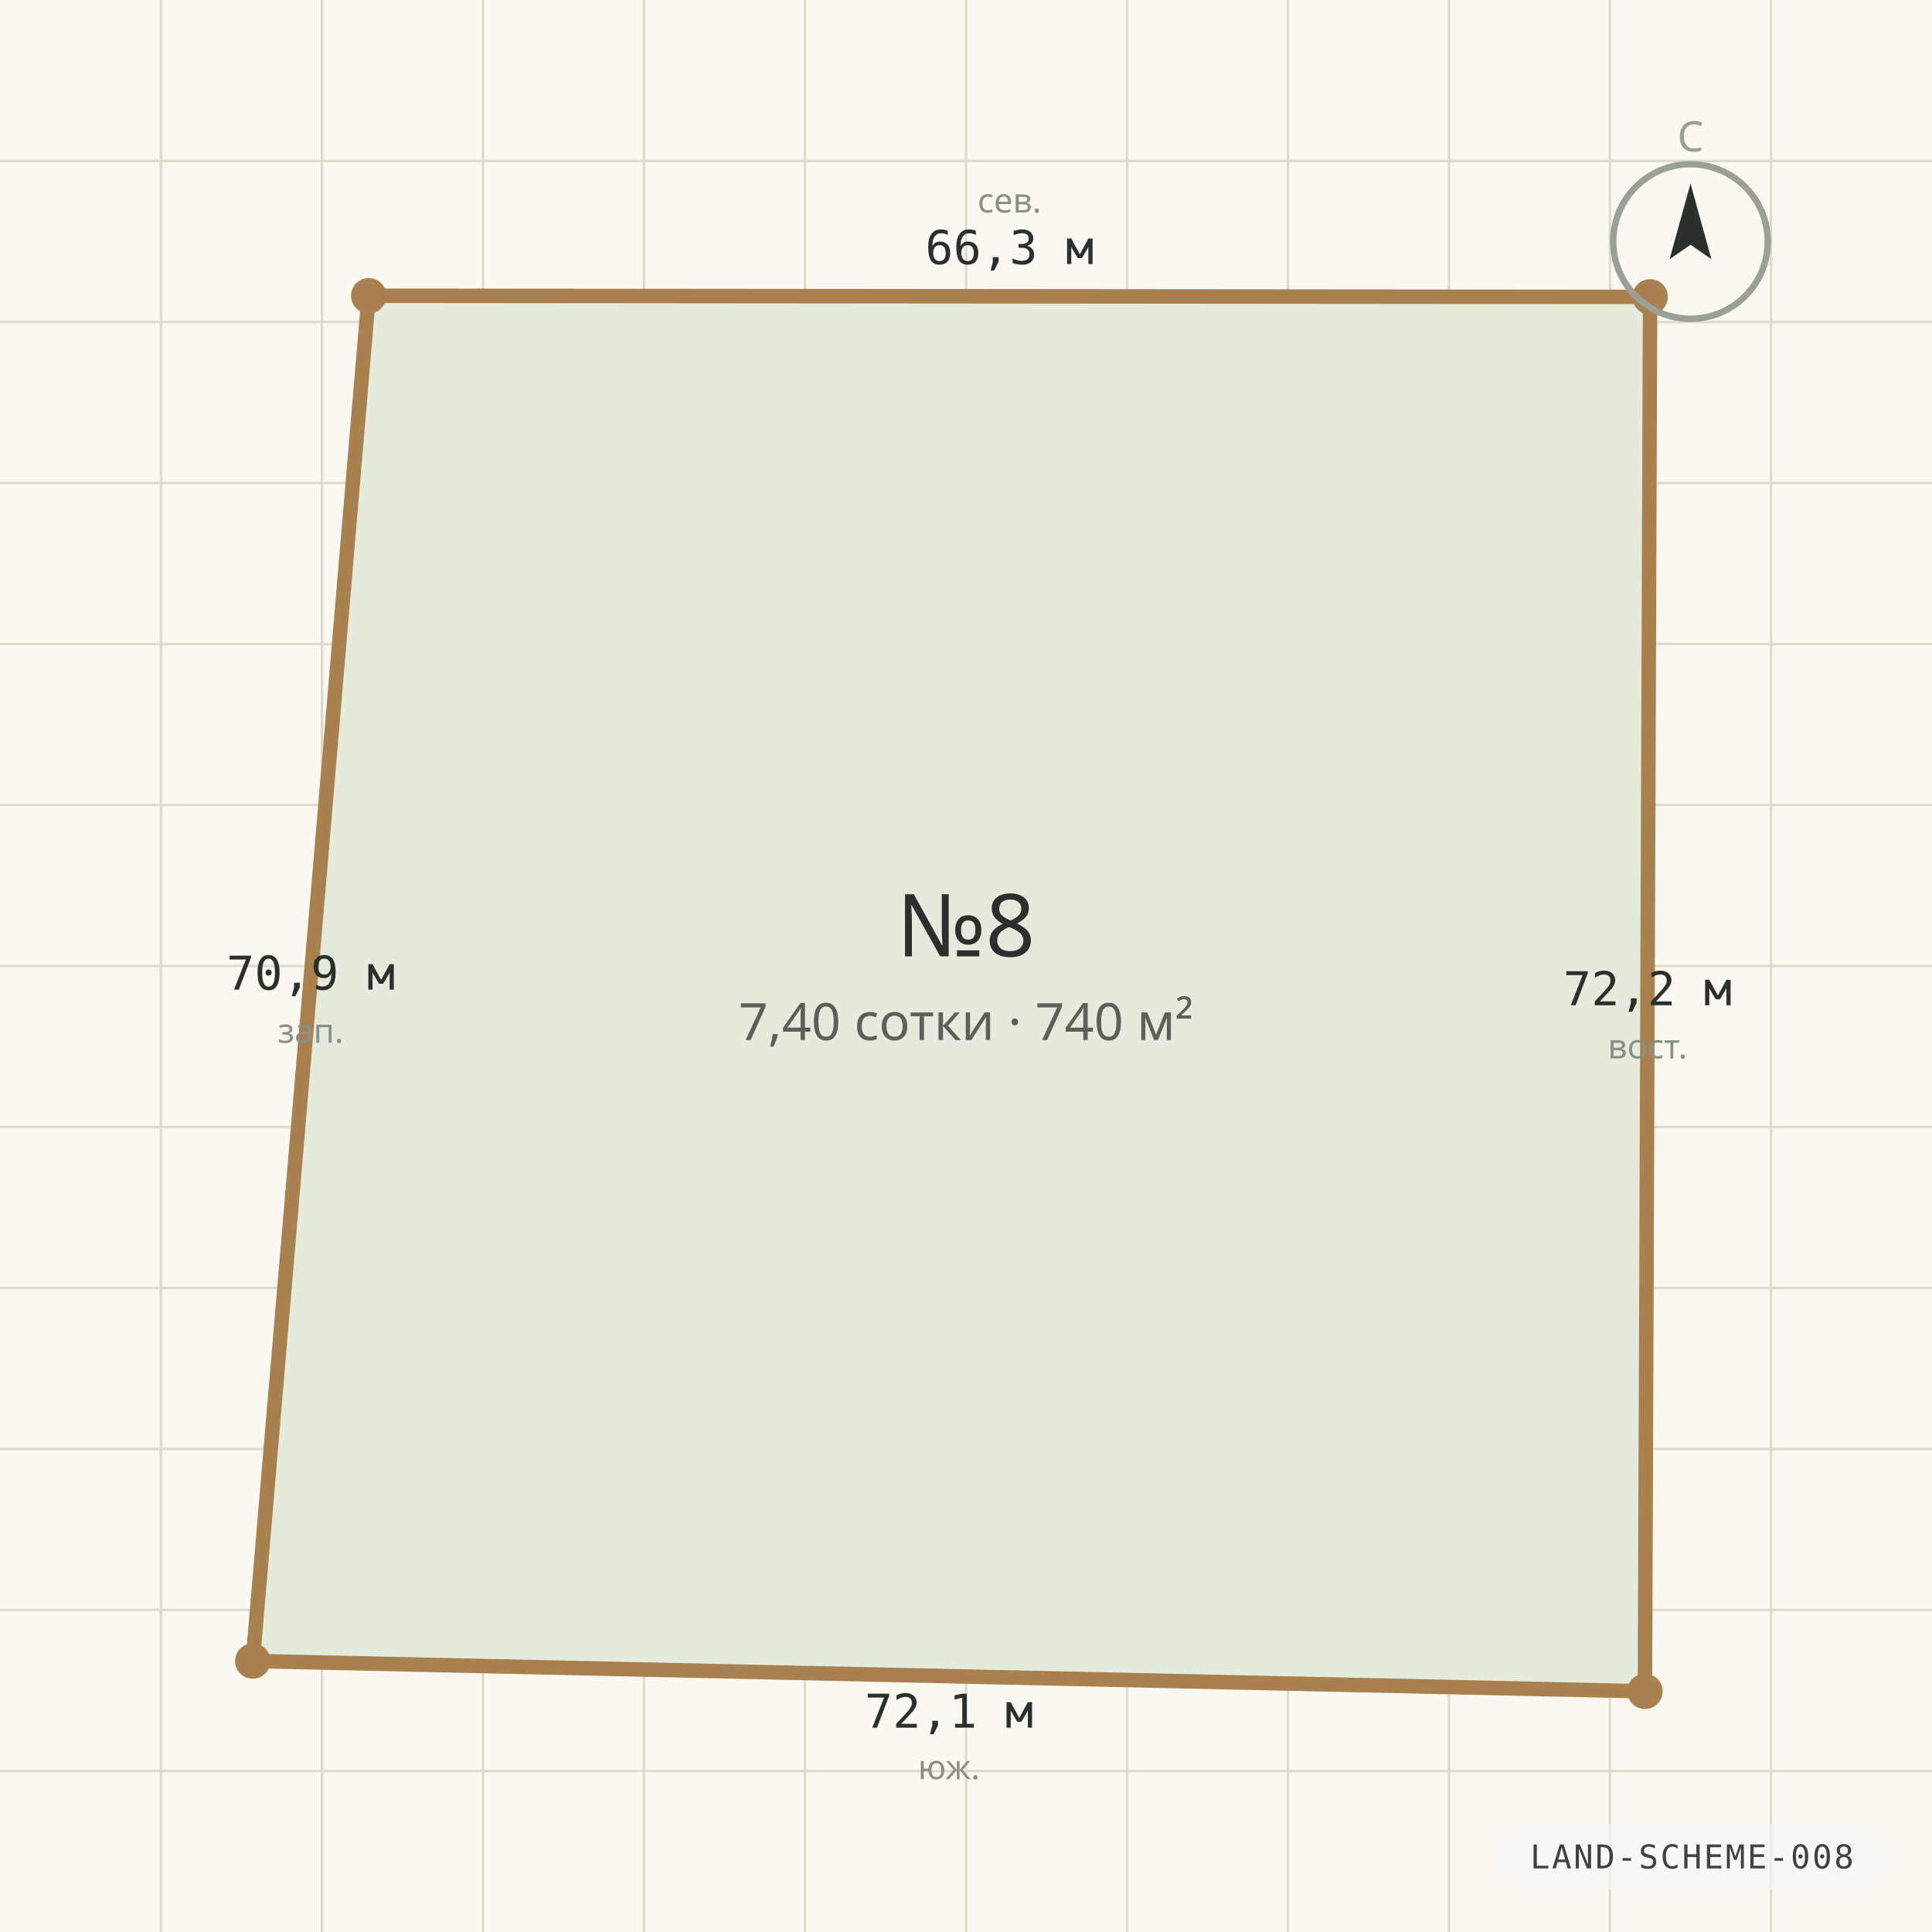
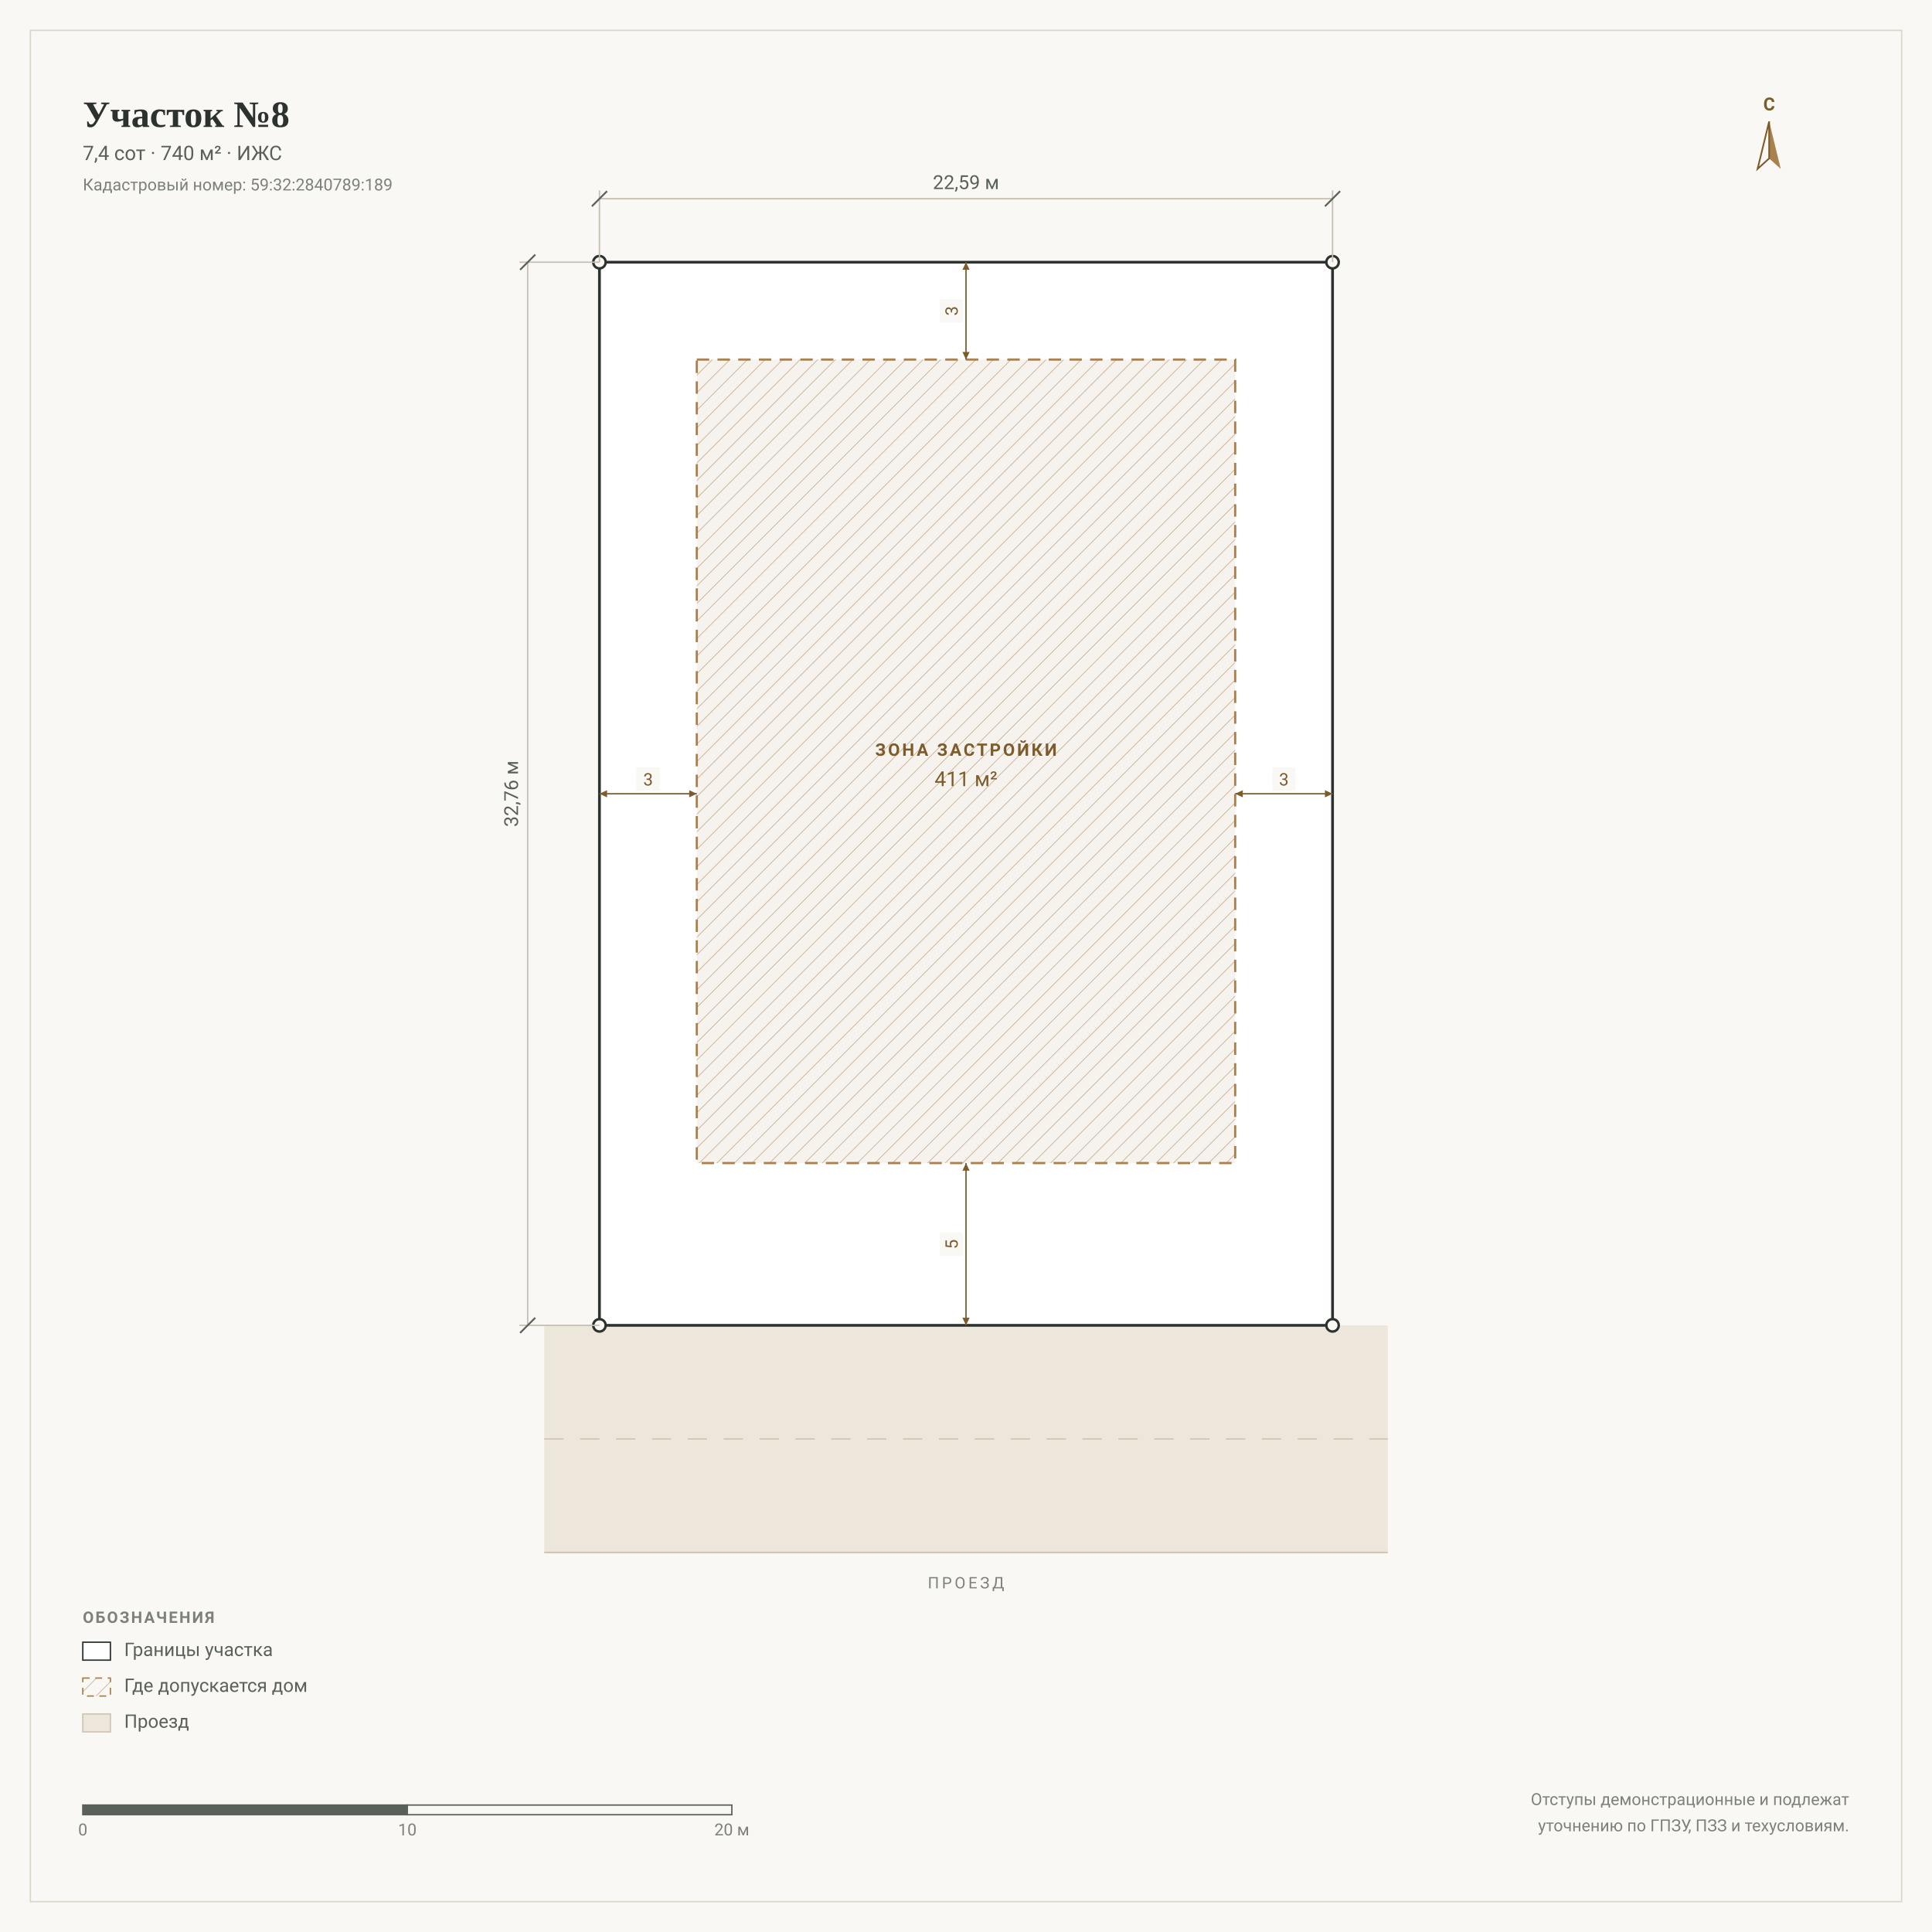
- <svg xmlns="http://www.w3.org/2000/svg" viewBox="0 0 1200 1200" width="1200" height="1200" role="img" aria-label="Схема границ участка №8" preserveAspectRatio="xMidYMid slice">
-   <rect width="1200" height="1200" fill="#FBF8F2" />
-   <g stroke="#E0D9CB" stroke-width="1.5">
-     <line x1="0" y1="100.0" x2="1200" y2="100.0" />
-     <line x1="100.0" y1="0" x2="100.0" y2="1200" />
-     <line x1="0" y1="200.0" x2="1200" y2="200.0" />
-     <line x1="200.0" y1="0" x2="200.0" y2="1200" />
-     <line x1="0" y1="300.0" x2="1200" y2="300.0" />
-     <line x1="300.0" y1="0" x2="300.0" y2="1200" />
-     <line x1="0" y1="400.0" x2="1200" y2="400.0" />
-     <line x1="400.0" y1="0" x2="400.0" y2="1200" />
-     <line x1="0" y1="500.0" x2="1200" y2="500.0" />
-     <line x1="500.0" y1="0" x2="500.0" y2="1200" />
-     <line x1="0" y1="600.0" x2="1200" y2="600.0" />
-     <line x1="600.0" y1="0" x2="600.0" y2="1200" />
-     <line x1="0" y1="700.0" x2="1200" y2="700.0" />
-     <line x1="700.0" y1="0" x2="700.0" y2="1200" />
-     <line x1="0" y1="800.0" x2="1200" y2="800.0" />
-     <line x1="800.0" y1="0" x2="800.0" y2="1200" />
-     <line x1="0" y1="900.0" x2="1200" y2="900.0" />
-     <line x1="900.0" y1="0" x2="900.0" y2="1200" />
-     <line x1="0" y1="1000.0" x2="1200" y2="1000.0" />
-     <line x1="1000.0" y1="0" x2="1000.0" y2="1200" />
-     <line x1="0" y1="1100.0" x2="1200" y2="1100.0" />
-     <line x1="1100.0" y1="0" x2="1100.0" y2="1200" />
+ <svg xmlns="http://www.w3.org/2000/svg" viewBox="0 0 1400 1400" width="1400" height="1400" role="img" aria-label="Схема участка №8: границы, отступы и зона застройки" font-family="'TT Commons Pro',-apple-system,BlinkMacSystemFont,'Segoe UI',Roboto,'Helvetica Neue',Arial,sans-serif">
+   <defs>
+     <pattern id="h-build" patternUnits="userSpaceOnUse" width="9" height="9" patternTransform="rotate(45)">
+       <line x1="0" y1="0" x2="0" y2="9" stroke="#a8814f" stroke-width="1.1" opacity=".5" />
+     </pattern>
+     <pattern id="h-sold" patternUnits="userSpaceOnUse" width="7" height="7" patternTransform="rotate(45)">
+       <line x1="0" y1="0" x2="0" y2="7" stroke="#7c8279" stroke-width="1" opacity=".45" />
+     </pattern>
+     <pattern id="h-forest" patternUnits="userSpaceOnUse" width="14" height="14">
+       <circle cx="4" cy="4" r="1.5" fill="#9fb188" opacity=".55" />
+       <circle cx="11" cy="10" r="1.1" fill="#9fb188" opacity=".4" />
+     </pattern>
+     <pattern id="h-water" patternUnits="userSpaceOnUse" width="26" height="12">
+       <path d="M0 6q6.5 -3 13 0t13 0" fill="none" stroke="#7d939b" stroke-width="1" opacity=".35" />
+     </pattern>
+   </defs>
+   <rect width="1400" height="1400" fill="#faf8f4" />
+   <rect x="394.386" y="960.387" width="611.229" height="164.613" fill="#ece6db" />
+   <line x1="394.386" y1="1125" x2="1005.614" y2="1125" stroke="#cfc6b6" stroke-width="1.2" />
+   <line x1="394.386" y1="1042.694" x2="1005.614" y2="1042.694" stroke="#cfc6b6" stroke-width="1" stroke-dasharray="14 12" />
+   <text x="700" y="1151" font-size="11.5" fill="#7c8279" text-anchor="middle" font-weight="400" letter-spacing="2">ПРОЕЗД</text>
+   <rect x="434.386" y="190" width="531.229" height="770.387" fill="#ffffff" stroke="#2c332e" stroke-width="2" />
+   <rect x="504.934" y="260.548" width="390.132" height="582.259" fill="#a8814f" opacity=".10" />
+   <rect x="504.934" y="260.548" width="390.132" height="582.259" fill="url(#h-build)" />
+   <rect x="504.934" y="260.548" width="390.132" height="582.259" fill="none" stroke="#a8814f" stroke-width="1.6" stroke-dasharray="9 6" />
+   <circle cx="434.386" cy="190" r="4.5" fill="#faf8f4" stroke="#2c332e" stroke-width="1.8" />
+   <circle cx="965.614" cy="190" r="4.5" fill="#faf8f4" stroke="#2c332e" stroke-width="1.8" />
+   <circle cx="434.386" cy="960.387" r="4.5" fill="#faf8f4" stroke="#2c332e" stroke-width="1.8" />
+   <circle cx="965.614" cy="960.387" r="4.5" fill="#faf8f4" stroke="#2c332e" stroke-width="1.8" />
+   <line x1="434.386" y1="190" x2="434.386" y2="138" stroke="#c6bfb1" stroke-width="1" />
+   <line x1="965.614" y1="190" x2="965.614" y2="138" stroke="#c6bfb1" stroke-width="1" />
+   <line x1="434.386" y1="144" x2="965.614" y2="144" stroke="#c6bfb1" stroke-width="1" />
+   <line x1="428.886" y1="149.5" x2="439.886" y2="138.5" stroke="#5a615a" stroke-width="1.3" />
+   <line x1="960.114" y1="149.5" x2="971.114" y2="138.5" stroke="#5a615a" stroke-width="1.3" />
+   <rect x="667.56" y="122.258" width="64.88" height="18.9" fill="#faf8f4" />
+   <text x="700" y="137" font-size="14" fill="#5a615a" text-anchor="middle" font-weight="400">22,59 м</text>
+   <line x1="434.386" y1="190" x2="376.386" y2="190" stroke="#c6bfb1" stroke-width="1" />
+   <line x1="434.386" y1="960.387" x2="376.386" y2="960.387" stroke="#c6bfb1" stroke-width="1" />
+   <line x1="382.386" y1="190" x2="382.386" y2="960.387" stroke="#c6bfb1" stroke-width="1" />
+   <line x1="376.886" y1="195.5" x2="387.886" y2="184.5" stroke="#5a615a" stroke-width="1.3" />
+   <line x1="376.886" y1="965.887" x2="387.886" y2="954.887" stroke="#5a615a" stroke-width="1.3" />
+   <g transform="translate(382.3857,575.1937) rotate(-90)">
+     <rect x="-32.44" y="-21.742" width="64.88" height="18.9" fill="#faf8f4" />
+     <text x="0" y="-7" font-size="14" fill="#5a615a" text-anchor="middle" font-weight="400">32,76 м</text>
  </g>
-   <polygon points="229.0,183.7 1024.9,184.4 1021.7,1050.5 157.0,1031.7" fill="#E5EBDC" stroke="#A8814F" stroke-width="9" stroke-linejoin="round" />
-   <circle cx="229.0" cy="183.7" r="11" fill="#A8814F" />
-   <text x="627.0" y="164.0" text-anchor="middle" font-family="ui-monospace, Consolas, monospace" font-size="29" fill="#2A302C">66,3 м</text>
-   <text x="627.0" y="132.0" text-anchor="middle" font-family="'Segoe UI', system-ui, sans-serif" font-size="21" fill="#8A9088">сев.</text>
-   <circle cx="1024.9" cy="184.4" r="11" fill="#A8814F" />
-   <text x="1023.3" y="624.4" text-anchor="middle" font-family="ui-monospace, Consolas, monospace" font-size="29" fill="#2A302C">72,2 м</text>
-   <text x="1023.3" y="657.4" text-anchor="middle" font-family="'Segoe UI', system-ui, sans-serif" font-size="21" fill="#8A9088">вост.</text>
-   <circle cx="1021.7" cy="1050.5" r="11" fill="#A8814F" />
-   <text x="589.4" y="1073.1" text-anchor="middle" font-family="ui-monospace, Consolas, monospace" font-size="29" fill="#2A302C">72,1 м</text>
-   <text x="589.4" y="1105.1" text-anchor="middle" font-family="'Segoe UI', system-ui, sans-serif" font-size="21" fill="#8A9088">юж.</text>
-   <circle cx="157.0" cy="1031.7" r="11" fill="#A8814F" />
-   <text x="193.0" y="614.7" text-anchor="middle" font-family="ui-monospace, Consolas, monospace" font-size="29" fill="#2A302C">70,9 м</text>
-   <text x="193.0" y="647.7" text-anchor="middle" font-family="'Segoe UI', system-ui, sans-serif" font-size="21" fill="#8A9088">зап.</text>
-   <text x="600" y="594" text-anchor="middle" font-family="'Segoe UI', system-ui, sans-serif" font-size="54" fill="#2A302C">№8</text>
-   <text x="600" y="646" text-anchor="middle" font-family="'Segoe UI', system-ui, sans-serif" font-size="32" fill="#5A615A">7,40 сотки · 740 м²</text>
-   <g transform="translate(1050 150)">
-     <circle r="48" fill="none" stroke="#9AA096" stroke-width="4" />
-     <path d="M 0 -36 L 13 11 L 0 2 L -13 11 Z" fill="#2A302C" />
-     <text y="-56" text-anchor="middle" font-family="'Segoe UI', system-ui, sans-serif" font-size="26" fill="#9AA096">С</text>
+   <line x1="434.386" y1="575.194" x2="504.934" y2="575.194" stroke="#7d5c2c" stroke-width="1" />
+   <path d="M434.386 575.194 l5.5 -2.6 l0 5.2 Z" fill="#7d5c2c" />
+   <path d="M504.934 575.194 l-5.5 -2.6 l0 5.2 Z" fill="#7d5c2c" />
+   <rect x="461.16" y="556.031" width="17" height="16.875" fill="#faf8f4" />
+   <text x="469.66" y="569.194" font-size="12.5" fill="#7d5c2c" text-anchor="middle" font-weight="400">3</text>
+   <line x1="895.066" y1="575.194" x2="965.614" y2="575.194" stroke="#7d5c2c" stroke-width="1" />
+   <path d="M895.066 575.194 l5.5 -2.6 l0 5.2 Z" fill="#7d5c2c" />
+   <path d="M965.614 575.194 l-5.5 -2.6 l0 5.2 Z" fill="#7d5c2c" />
+   <rect x="921.84" y="556.031" width="17" height="16.875" fill="#faf8f4" />
+   <text x="930.34" y="569.194" font-size="12.5" fill="#7d5c2c" text-anchor="middle" font-weight="400">3</text>
+   <line x1="700" y1="190" x2="700" y2="260.548" stroke="#7d5c2c" stroke-width="1" />
+   <path d="M700 190 l-2.6 5.5 l5.2 0 Z" fill="#7d5c2c" />
+   <path d="M700 260.548 l-2.6 -5.5 l5.2 0 Z" fill="#7d5c2c" />
+   <g transform="translate(700,225.2741) rotate(-90)">
+     <rect x="-8.5" y="-19.163" width="17" height="16.875" fill="#faf8f4" />
+     <text x="0" y="-6" font-size="12.5" fill="#7d5c2c" text-anchor="middle" font-weight="400">3</text>
  </g>
-   <g font-family="ui-monospace, 'Cascadia Mono', Consolas, monospace" opacity="0.9">
-     <rect x="928.2" y="1132.8" width="245.4" height="40.8" rx="20.4" fill="rgba(250,248,244,0.72)" />
-     <text x="1050.9" y="1160.5" text-anchor="middle" fill="#2A302C" font-size="20.4" letter-spacing="1.2">LAND-SCHEME-008</text>
+   <line x1="700" y1="842.807" x2="700" y2="960.387" stroke="#7d5c2c" stroke-width="1" />
+   <path d="M700 842.807 l-2.6 5.5 l5.2 0 Z" fill="#7d5c2c" />
+   <path d="M700 960.387 l-2.6 -5.5 l5.2 0 Z" fill="#7d5c2c" />
+   <g transform="translate(700,901.5971) rotate(-90)">
+     <rect x="-8.5" y="-19.163" width="17" height="16.875" fill="#faf8f4" />
+     <text x="0" y="-6" font-size="12.5" fill="#7d5c2c" text-anchor="middle" font-weight="400">5</text>
  </g>
+   <text x="700" y="547.678" font-size="12.5" fill="#7d5c2c" text-anchor="middle" font-weight="700" letter-spacing="1.6">ЗОНА ЗАСТРОЙКИ</text>
+   <text x="700" y="569.678" font-size="15" fill="#7d5c2c" text-anchor="middle" font-weight="400">411 м²</text>
+   <rect x="22" y="22" width="1356" height="1356" fill="none" stroke="#ddd6c9" stroke-width="1" />
+   <text x="60" y="92" font-size="27" fill="#2c332e" text-anchor="start" font-weight="600" font-family="'TT Ramillas','Playfair Display',Georgia,'Times New Roman',serif">Участок №8</text>
+   <text x="60" y="116" font-size="14.5" fill="#5a615a" text-anchor="start" font-weight="400">7,4 сот · 740 м² · ИЖС</text>
+   <text x="60" y="138" font-size="12" fill="#7c8279" text-anchor="start" font-weight="400">Кадастровый номер: 59:32:2840789:189</text>
+   <g transform="translate(1282,108)">
+     <path d="M0 -20 L8.4 14.4 L0 6.8 Z" fill="#a8814f" />
+     <path d="M0 -20 L-8.4 14.4 L0 6.8 Z" fill="none" stroke="#7d5c2c" stroke-width="1.2" />
+     <text x="0" y="-28" font-size="13" fill="#7d5c2c" text-anchor="middle" font-weight="700" letter-spacing="0.5">С</text>
+   </g>
+   <text x="60" y="1176" font-size="11.5" fill="#7c8279" text-anchor="start" font-weight="600" letter-spacing="1.2">ОБОЗНАЧЕНИЯ</text>
+   <rect x="60" y="1190" width="20" height="13" fill="#ffffff" stroke="#2c332e" stroke-width="1" />
+   <text x="90" y="1200" font-size="13.5" fill="#5a615a" text-anchor="start" font-weight="400">Границы участка</text>
+   <rect x="60" y="1216" width="20" height="13" fill="none" stroke="#a8814f" stroke-width="1" stroke-dasharray="5 4" />
+   <rect x="60" y="1216" width="20" height="13" fill="url(#h-build)" />
+   <text x="90" y="1226" font-size="13.5" fill="#5a615a" text-anchor="start" font-weight="400">Где допускается дом</text>
+   <rect x="60" y="1242" width="20" height="13" fill="#ece6db" stroke="#cfc6b6" stroke-width="1" />
+   <text x="90" y="1252" font-size="13.5" fill="#5a615a" text-anchor="start" font-weight="400">Проезд</text>
+   <rect x="60" y="1308" width="235.161" height="7" fill="#5a615a" stroke="#5a615a" stroke-width="1" />
+   <rect x="295.161" y="1308" width="235.161" height="7" fill="#faf8f4" stroke="#5a615a" stroke-width="1" />
+   <text x="60" y="1330" font-size="12" fill="#7c8279" text-anchor="middle" font-weight="400">0</text>
+   <text x="295.161" y="1330" font-size="12" fill="#7c8279" text-anchor="middle" font-weight="400">10</text>
+   <text x="530.322" y="1330" font-size="12" fill="#7c8279" text-anchor="middle" font-weight="400">20 м</text>
+   <text x="1340" y="1308" font-size="12" fill="#7c8279" text-anchor="end" font-weight="400">Отступы демонстрационные и подлежат</text>
+   <text x="1340" y="1327" font-size="12" fill="#7c8279" text-anchor="end" font-weight="400">уточнению по ГПЗУ, ПЗЗ и техусловиям.</text>
</svg>
